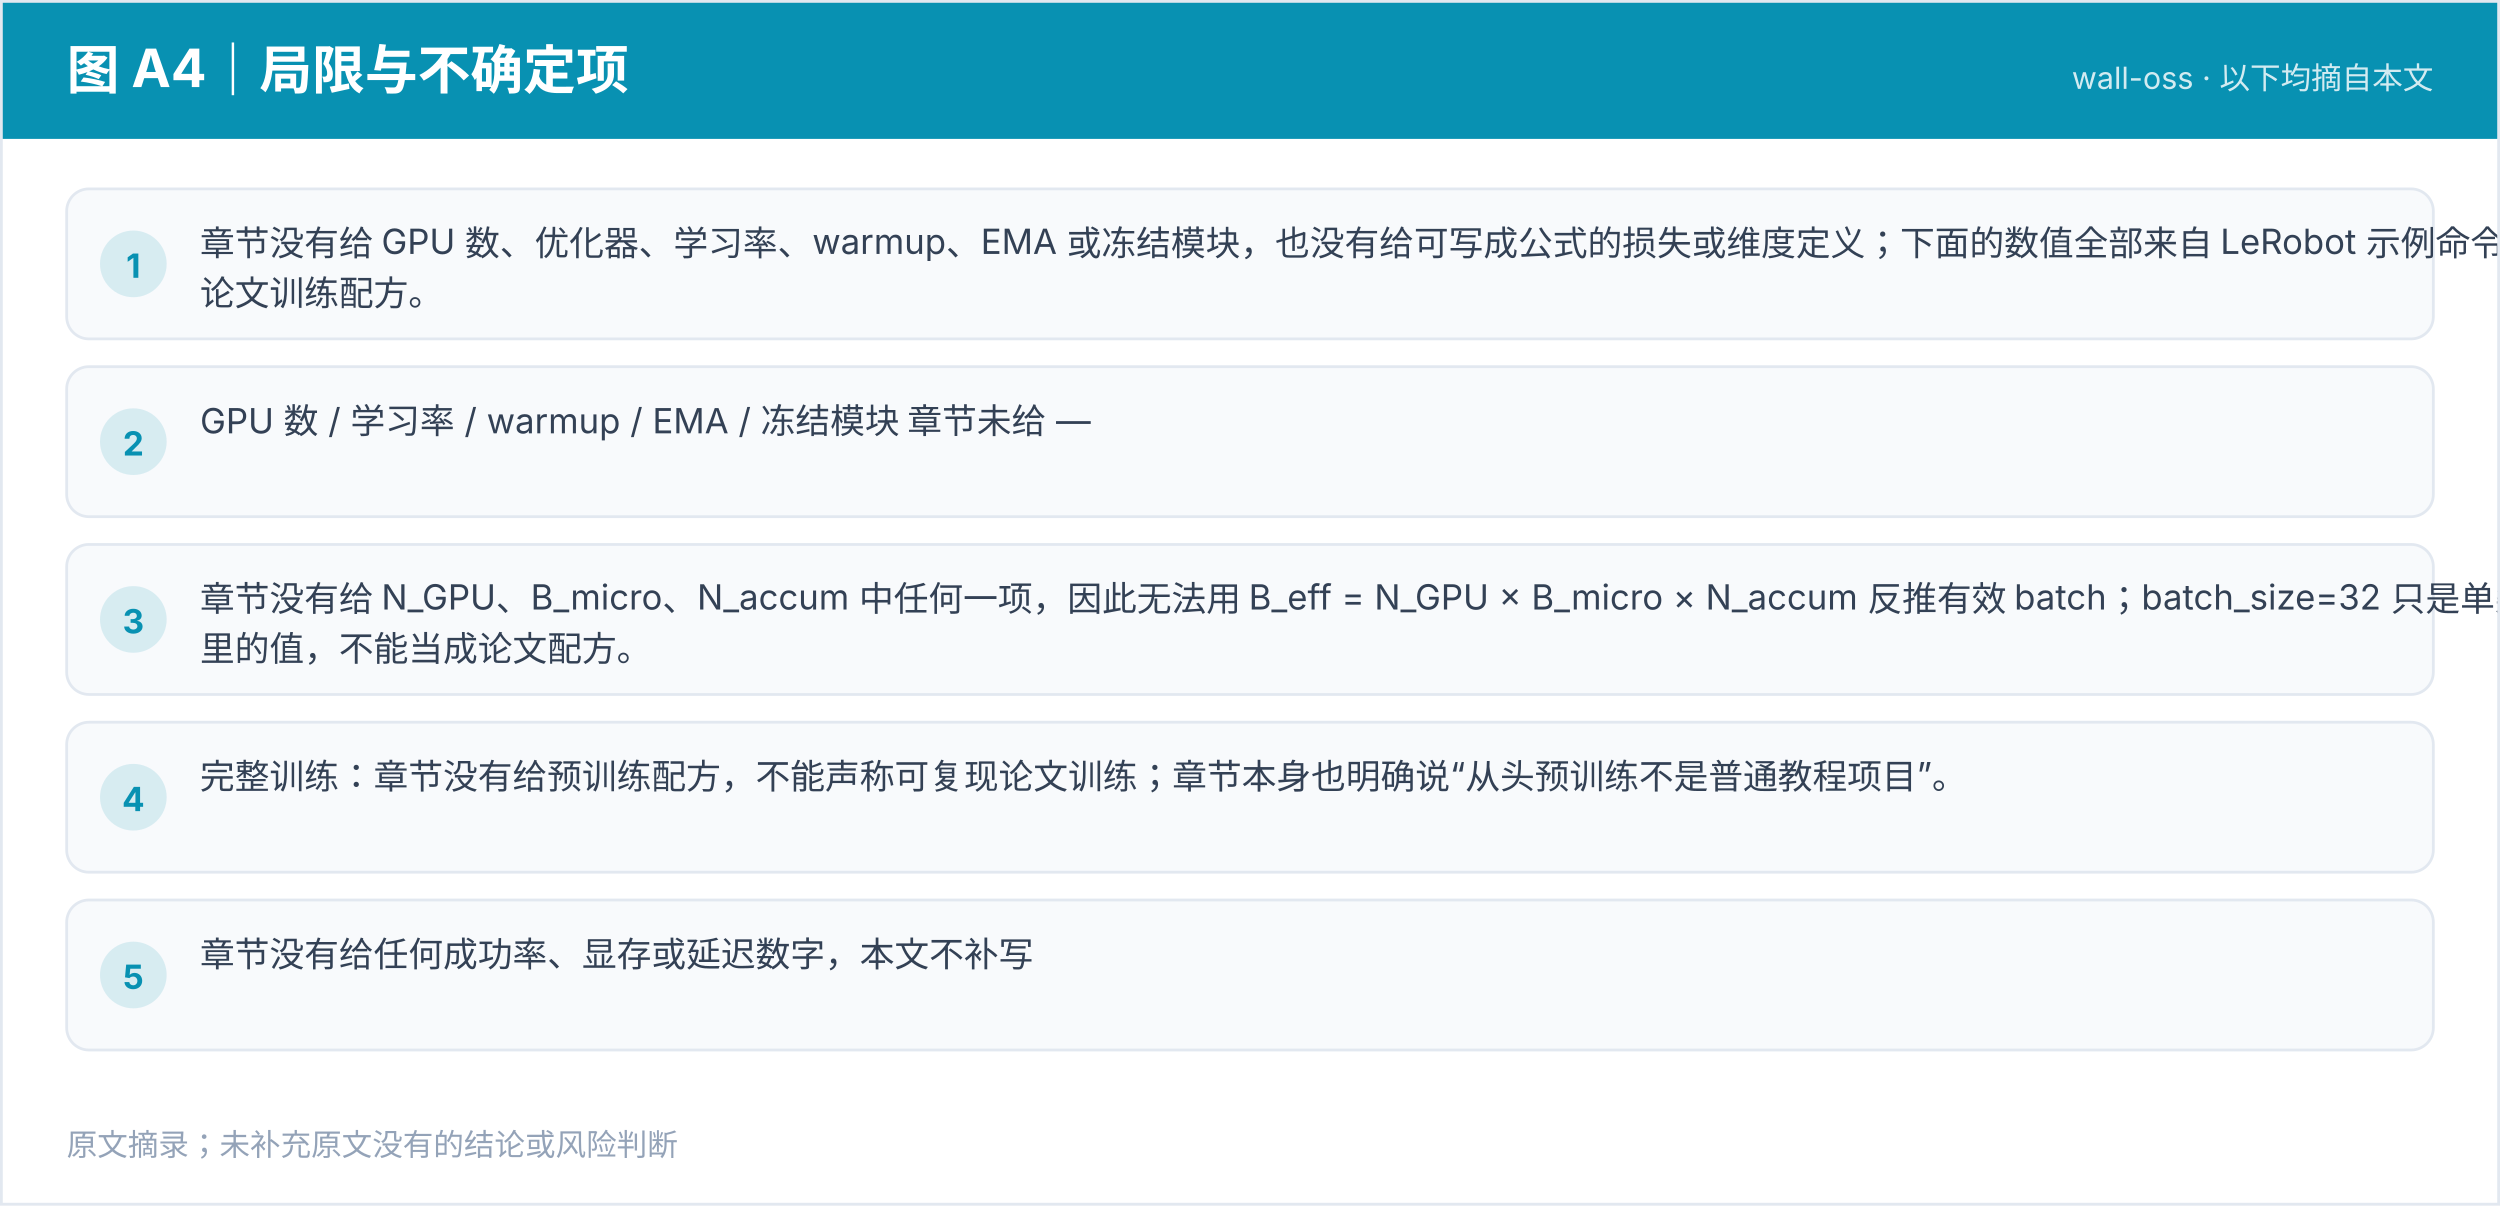
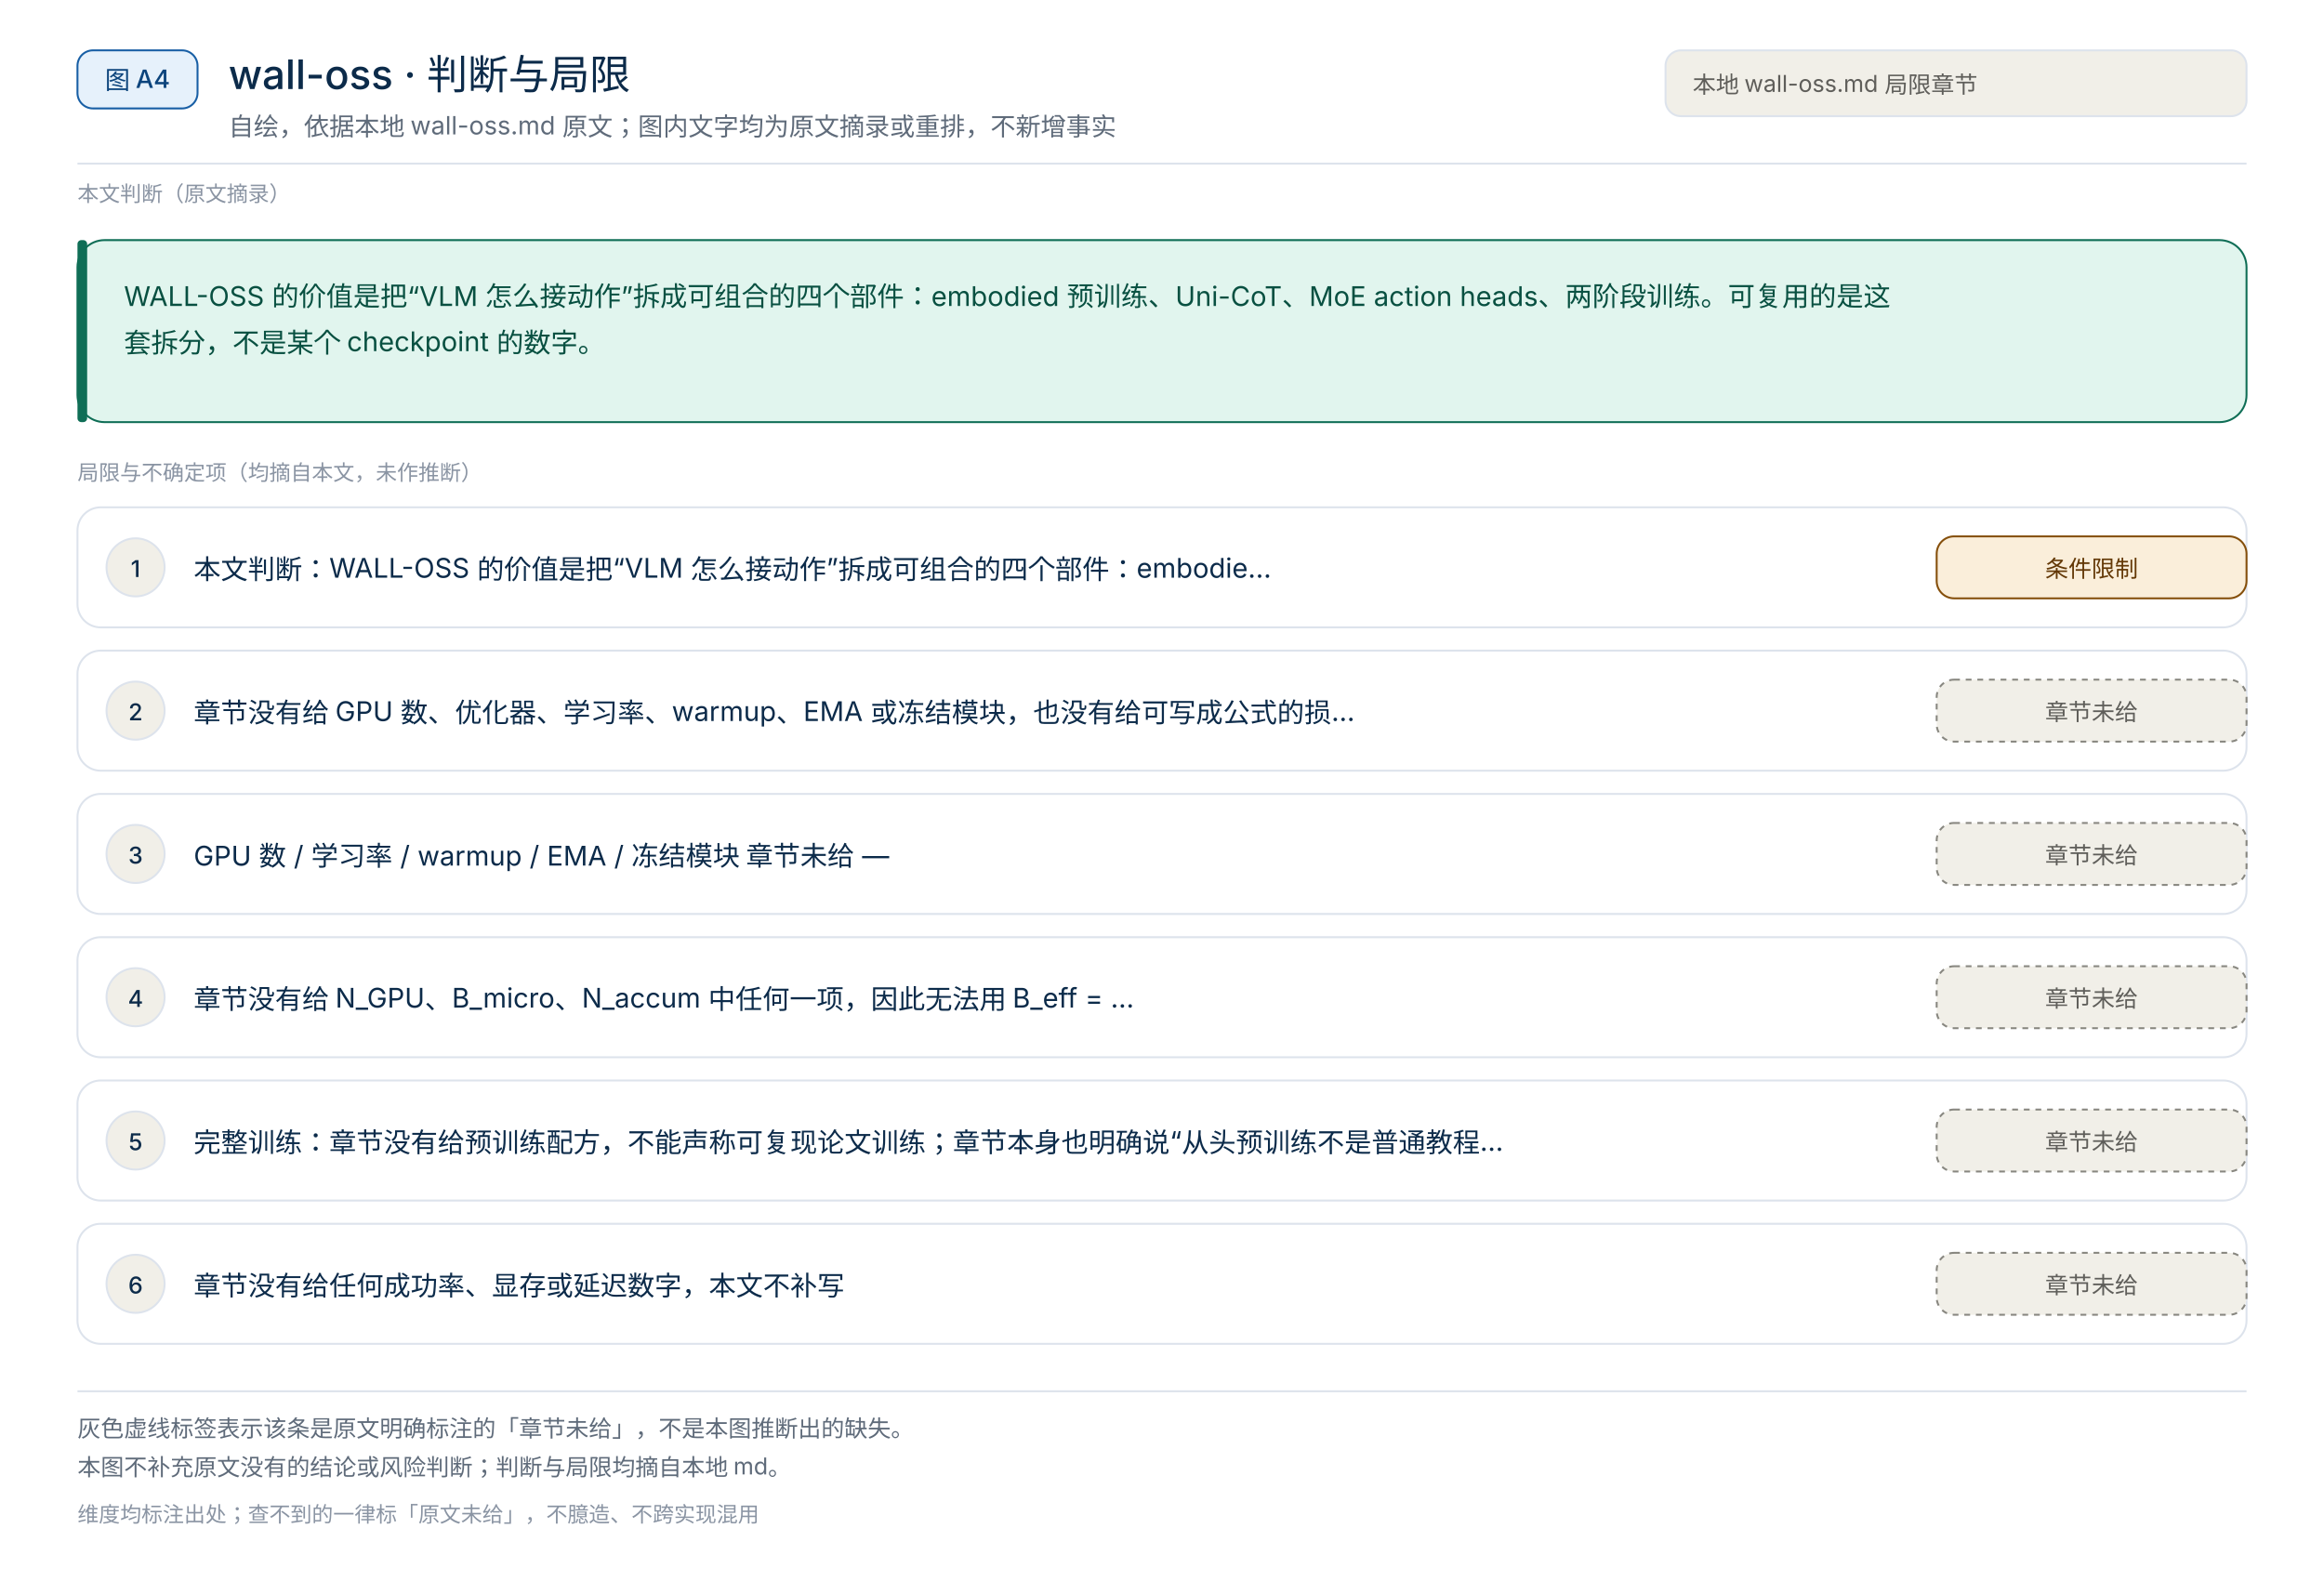
- <svg xmlns="http://www.w3.org/2000/svg" viewBox="0 0 900 434" width="900" height="434" font-family="PingFang SC, -apple-system, BlinkMacSystemFont, Microsoft YaHei, sans-serif">
-   <rect width="900" height="434" fill="#ffffff" />
-   <rect x="0" y="0" width="900" height="50" fill="#0891b2" />
-   <text x="24" y="32" font-size="19" fill="#ffffff" font-weight="700" text-anchor="start">图 A4｜局限与不确定项</text>
-   <text x="876" y="32" font-size="11" fill="#ffffff" font-weight="400" text-anchor="end" opacity="0.82">wall-oss · 以下均摘自本文</text>
-   <rect x="24" y="68" width="852" height="54" rx="8" fill="#f8fafc" stroke="#e2e8f0" />
-   <circle cx="48" cy="95" r="12" fill="#0891b2" opacity="0.14" />
-   <text x="48" y="100" font-size="12" fill="#0891b2" font-weight="700" text-anchor="middle">1</text>
-   <text x="72" y="92" font-size="12.5" fill="#334155" font-weight="400" text-anchor="start">章节没有给 GPU 数、优化器、学习率、warmup、EMA 或冻结模块，也没有给可写成公式的损失或维度定义；下面的数值全部来自 LeRobot 示例命令或模型卡，不是</text>
-   <text x="72" y="110" font-size="12.5" fill="#334155" font-weight="400" text-anchor="start">论文训练配方。</text>
-   <rect x="24" y="132" width="852" height="54" rx="8" fill="#f8fafc" stroke="#e2e8f0" />
-   <circle cx="48" cy="159" r="12" fill="#0891b2" opacity="0.14" />
-   <text x="48" y="164" font-size="12" fill="#0891b2" font-weight="700" text-anchor="middle">2</text>
-   <text x="72" y="156" font-size="12.5" fill="#334155" font-weight="400" text-anchor="start">GPU 数 / 学习率 / warmup / EMA / 冻结模块 章节未给 —</text>
-   <rect x="24" y="196" width="852" height="54" rx="8" fill="#f8fafc" stroke="#e2e8f0" />
-   <circle cx="48" cy="223" r="12" fill="#0891b2" opacity="0.14" />
-   <text x="48" y="228" font-size="12" fill="#0891b2" font-weight="700" text-anchor="middle">3</text>
-   <text x="72" y="220" font-size="12.5" fill="#334155" font-weight="400" text-anchor="start">章节没有给 N_GPU、B_micro、N_accum 中任何一项，因此无法用 B_eff = N_GPU × B_micro × N_accum 反推有效 batch；batch_size=32 只是单条示例命令</text>
-   <text x="72" y="238" font-size="12.5" fill="#334155" font-weight="400" text-anchor="start">里的值，不能当成论文配方。</text>
-   <rect x="24" y="260" width="852" height="54" rx="8" fill="#f8fafc" stroke="#e2e8f0" />
-   <circle cx="48" cy="287" r="12" fill="#0891b2" opacity="0.14" />
-   <text x="48" y="292" font-size="12" fill="#0891b2" font-weight="700" text-anchor="middle">4</text>
-   <text x="72" y="284" font-size="12.5" fill="#334155" font-weight="400" text-anchor="start">完整训练：章节没有给预训练配方，不能声称可复现论文训练；章节本身也明确说“从头预训练不是普通教程项目”。</text>
-   <rect x="24" y="324" width="852" height="54" rx="8" fill="#f8fafc" stroke="#e2e8f0" />
-   <circle cx="48" cy="351" r="12" fill="#0891b2" opacity="0.14" />
-   <text x="48" y="356" font-size="12" fill="#0891b2" font-weight="700" text-anchor="middle">5</text>
-   <text x="72" y="348" font-size="12.5" fill="#334155" font-weight="400" text-anchor="start">章节没有给任何成功率、显存或延迟数字，本文不补写</text>
-   <text x="24" y="416" font-size="11" fill="#94a3b8" font-weight="400" text-anchor="start">原文摘录；未补充原文没有的结论或风险判断</text>
-   <rect x="0.5" y="0.5" width="899" height="433" fill="none" stroke="#e2e8f0" />
+ <svg xmlns="http://www.w3.org/2000/svg" width="1200" height="816" viewBox="0 0 1200 816" role="img">
+   <defs>
+     <marker id="arrow" viewBox="0 0 10 10" refX="8" refY="5" markerWidth="6" markerHeight="6" orient="auto-start-reverse">
+       <path d="M2 1L8 5L2 9" fill="none" stroke="#185FA5" stroke-width="1.6" stroke-linecap="round" stroke-linejoin="round" />
+     </marker>
+   </defs>
+   <rect x="0" y="0" width="1200" height="816" rx="0" fill="#FFFFFF" stroke="#FFFFFF" stroke-width="1" />
+   <text x="118" y="46" font-family="-apple-system,BlinkMacSystemFont,'PingFang SC','Microsoft YaHei',sans-serif" font-size="21" font-weight="500" fill="#0C2B4A" text-anchor="start">wall-oss · 判断与局限</text>
+   <text x="118" y="70" font-family="-apple-system,BlinkMacSystemFont,'PingFang SC','Microsoft YaHei',sans-serif" font-size="13" font-weight="400" fill="#5F6B7A" text-anchor="start">自绘，依据本地 wall-oss.md 原文；图内文字均为原文摘录或重排，不新增事实</text>
+   <rect x="40" y="84" width="1120" height="1" rx="0" fill="#DDE3EC" stroke="#DDE3EC" stroke-width="0" />
+   <rect x="860" y="26" width="300" height="34" rx="8" fill="#F1EFE8" stroke="#DDE3EC" stroke-width="1" />
+   <text x="874" y="48" font-family="-apple-system,BlinkMacSystemFont,'PingFang SC','Microsoft YaHei',sans-serif" font-size="12" font-weight="400" fill="#5F5E5A" text-anchor="start">本地 wall-oss.md 局限章节</text>
+   <rect x="40" y="26" width="62" height="30" rx="8" fill="#E6F1FB" stroke="#185FA5" stroke-width="1" />
+   <text x="71" y="46" font-family="-apple-system,BlinkMacSystemFont,'PingFang SC','Microsoft YaHei',sans-serif" font-size="13" font-weight="500" fill="#0C447C" text-anchor="middle">图 A4</text>
+   <text x="40" y="104" font-family="-apple-system,BlinkMacSystemFont,'PingFang SC','Microsoft YaHei',sans-serif" font-size="11" font-weight="400" fill="#8A94A3" text-anchor="start">本文判断（原文摘录）</text>
+   <rect x="40" y="124" width="1120" height="94" rx="14" fill="#E1F5EE" stroke="#0F6E56" stroke-width="1" />
+   <rect x="40" y="124" width="5" height="94" rx="2" fill="#0F6E56" stroke="#0F6E56" stroke-width="0" />
+   <text x="64" y="158" font-family="-apple-system,BlinkMacSystemFont,'PingFang SC','Microsoft YaHei',sans-serif" font-size="14" font-weight="400" fill="#085041" text-anchor="start">WALL-OSS 的价值是把“VLM 怎么接动作”拆成可组合的四个部件：embodied 预训练、Uni-CoT、MoE action heads、两阶段训练。可复用的是这</text>
+   <text x="64" y="182" font-family="-apple-system,BlinkMacSystemFont,'PingFang SC','Microsoft YaHei',sans-serif" font-size="14" font-weight="400" fill="#085041" text-anchor="start">套拆分，不是某个 checkpoint 的数字。</text>
+   <text x="40" y="248" font-family="-apple-system,BlinkMacSystemFont,'PingFang SC','Microsoft YaHei',sans-serif" font-size="11" font-weight="400" fill="#8A94A3" text-anchor="start">局限与不确定项（均摘自本文，未作推断）</text>
+   <rect x="40" y="262" width="1120" height="62" rx="12" fill="#FFFFFF" stroke="#DDE3EC" stroke-width="1" />
+   <circle cx="70" cy="293" r="15" fill="#F1EFE8" stroke="#DDE3EC" stroke-width="1" />
+   <text x="70" y="298" font-family="-apple-system,BlinkMacSystemFont,'PingFang SC','Microsoft YaHei',sans-serif" font-size="12" font-weight="500" fill="#0C2B4A" text-anchor="middle">1</text>
+   <text x="100" y="299" font-family="-apple-system,BlinkMacSystemFont,'PingFang SC','Microsoft YaHei',sans-serif" font-size="14" font-weight="400" fill="#0C2B4A" text-anchor="start">本文判断：WALL-OSS 的价值是把“VLM 怎么接动作”拆成可组合的四个部件：embodie…</text>
+   <rect x="1000" y="277" width="160" height="32" rx="9" fill="#FAEEDA" stroke="#854F0B" stroke-width="1" />
+   <text x="1080" y="298" font-family="-apple-system,BlinkMacSystemFont,'PingFang SC','Microsoft YaHei',sans-serif" font-size="12" font-weight="400" fill="#633806" text-anchor="middle">条件限制</text>
+   <rect x="40" y="336" width="1120" height="62" rx="12" fill="#FFFFFF" stroke="#DDE3EC" stroke-width="1" />
+   <circle cx="70" cy="367" r="15" fill="#F1EFE8" stroke="#DDE3EC" stroke-width="1" />
+   <text x="70" y="372" font-family="-apple-system,BlinkMacSystemFont,'PingFang SC','Microsoft YaHei',sans-serif" font-size="12" font-weight="500" fill="#0C2B4A" text-anchor="middle">2</text>
+   <text x="100" y="373" font-family="-apple-system,BlinkMacSystemFont,'PingFang SC','Microsoft YaHei',sans-serif" font-size="14" font-weight="400" fill="#0C2B4A" text-anchor="start">章节没有给 GPU 数、优化器、学习率、warmup、EMA 或冻结模块，也没有给可写成公式的损…</text>
+   <rect x="1000" y="351" width="160" height="32" rx="9" fill="#F1EFE8" stroke="#888780" stroke-width="1" stroke-dasharray="3 3" />
+   <text x="1080" y="372" font-family="-apple-system,BlinkMacSystemFont,'PingFang SC','Microsoft YaHei',sans-serif" font-size="12" font-weight="400" fill="#5F5E5A" text-anchor="middle">章节未给</text>
+   <rect x="40" y="410" width="1120" height="62" rx="12" fill="#FFFFFF" stroke="#DDE3EC" stroke-width="1" />
+   <circle cx="70" cy="441" r="15" fill="#F1EFE8" stroke="#DDE3EC" stroke-width="1" />
+   <text x="70" y="446" font-family="-apple-system,BlinkMacSystemFont,'PingFang SC','Microsoft YaHei',sans-serif" font-size="12" font-weight="500" fill="#0C2B4A" text-anchor="middle">3</text>
+   <text x="100" y="447" font-family="-apple-system,BlinkMacSystemFont,'PingFang SC','Microsoft YaHei',sans-serif" font-size="14" font-weight="400" fill="#0C2B4A" text-anchor="start">GPU 数 / 学习率 / warmup / EMA / 冻结模块 章节未给 —</text>
+   <rect x="1000" y="425" width="160" height="32" rx="9" fill="#F1EFE8" stroke="#888780" stroke-width="1" stroke-dasharray="3 3" />
+   <text x="1080" y="446" font-family="-apple-system,BlinkMacSystemFont,'PingFang SC','Microsoft YaHei',sans-serif" font-size="12" font-weight="400" fill="#5F5E5A" text-anchor="middle">章节未给</text>
+   <rect x="40" y="484" width="1120" height="62" rx="12" fill="#FFFFFF" stroke="#DDE3EC" stroke-width="1" />
+   <circle cx="70" cy="515" r="15" fill="#F1EFE8" stroke="#DDE3EC" stroke-width="1" />
+   <text x="70" y="520" font-family="-apple-system,BlinkMacSystemFont,'PingFang SC','Microsoft YaHei',sans-serif" font-size="12" font-weight="500" fill="#0C2B4A" text-anchor="middle">4</text>
+   <text x="100" y="521" font-family="-apple-system,BlinkMacSystemFont,'PingFang SC','Microsoft YaHei',sans-serif" font-size="14" font-weight="400" fill="#0C2B4A" text-anchor="start">章节没有给 N_GPU、B_micro、N_accum 中任何一项，因此无法用 B_eff = …</text>
+   <rect x="1000" y="499" width="160" height="32" rx="9" fill="#F1EFE8" stroke="#888780" stroke-width="1" stroke-dasharray="3 3" />
+   <text x="1080" y="520" font-family="-apple-system,BlinkMacSystemFont,'PingFang SC','Microsoft YaHei',sans-serif" font-size="12" font-weight="400" fill="#5F5E5A" text-anchor="middle">章节未给</text>
+   <rect x="40" y="558" width="1120" height="62" rx="12" fill="#FFFFFF" stroke="#DDE3EC" stroke-width="1" />
+   <circle cx="70" cy="589" r="15" fill="#F1EFE8" stroke="#DDE3EC" stroke-width="1" />
+   <text x="70" y="594" font-family="-apple-system,BlinkMacSystemFont,'PingFang SC','Microsoft YaHei',sans-serif" font-size="12" font-weight="500" fill="#0C2B4A" text-anchor="middle">5</text>
+   <text x="100" y="595" font-family="-apple-system,BlinkMacSystemFont,'PingFang SC','Microsoft YaHei',sans-serif" font-size="14" font-weight="400" fill="#0C2B4A" text-anchor="start">完整训练：章节没有给预训练配方，不能声称可复现论文训练；章节本身也明确说“从头预训练不是普通教程…</text>
+   <rect x="1000" y="573" width="160" height="32" rx="9" fill="#F1EFE8" stroke="#888780" stroke-width="1" stroke-dasharray="3 3" />
+   <text x="1080" y="594" font-family="-apple-system,BlinkMacSystemFont,'PingFang SC','Microsoft YaHei',sans-serif" font-size="12" font-weight="400" fill="#5F5E5A" text-anchor="middle">章节未给</text>
+   <rect x="40" y="632" width="1120" height="62" rx="12" fill="#FFFFFF" stroke="#DDE3EC" stroke-width="1" />
+   <circle cx="70" cy="663" r="15" fill="#F1EFE8" stroke="#DDE3EC" stroke-width="1" />
+   <text x="70" y="668" font-family="-apple-system,BlinkMacSystemFont,'PingFang SC','Microsoft YaHei',sans-serif" font-size="12" font-weight="500" fill="#0C2B4A" text-anchor="middle">6</text>
+   <text x="100" y="669" font-family="-apple-system,BlinkMacSystemFont,'PingFang SC','Microsoft YaHei',sans-serif" font-size="14" font-weight="400" fill="#0C2B4A" text-anchor="start">章节没有给任何成功率、显存或延迟数字，本文不补写</text>
+   <rect x="1000" y="647" width="160" height="32" rx="9" fill="#F1EFE8" stroke="#888780" stroke-width="1" stroke-dasharray="3 3" />
+   <text x="1080" y="668" font-family="-apple-system,BlinkMacSystemFont,'PingFang SC','Microsoft YaHei',sans-serif" font-size="12" font-weight="400" fill="#5F5E5A" text-anchor="middle">章节未给</text>
+   <rect x="40" y="718" width="1120" height="1" rx="0" fill="#DDE3EC" stroke="#DDE3EC" stroke-width="0" />
+   <text x="40" y="742" font-family="-apple-system,BlinkMacSystemFont,'PingFang SC','Microsoft YaHei',sans-serif" font-size="12" font-weight="400" fill="#5F6B7A" text-anchor="start">灰色虚线标签表示该条是原文明确标注的「章节未给」，不是本图推断出的缺失。</text>
+   <text x="40" y="762" font-family="-apple-system,BlinkMacSystemFont,'PingFang SC','Microsoft YaHei',sans-serif" font-size="12" font-weight="400" fill="#5F6B7A" text-anchor="start">本图不补充原文没有的结论或风险判断；判断与局限均摘自本地 md。</text>
+   <text x="40" y="786" font-family="-apple-system,BlinkMacSystemFont,'PingFang SC','Microsoft YaHei',sans-serif" font-size="11" font-weight="400" fill="#8A94A3" text-anchor="start">维度均标注出处；查不到的一律标「原文未给」，不臆造、不跨实现混用</text>
</svg>
